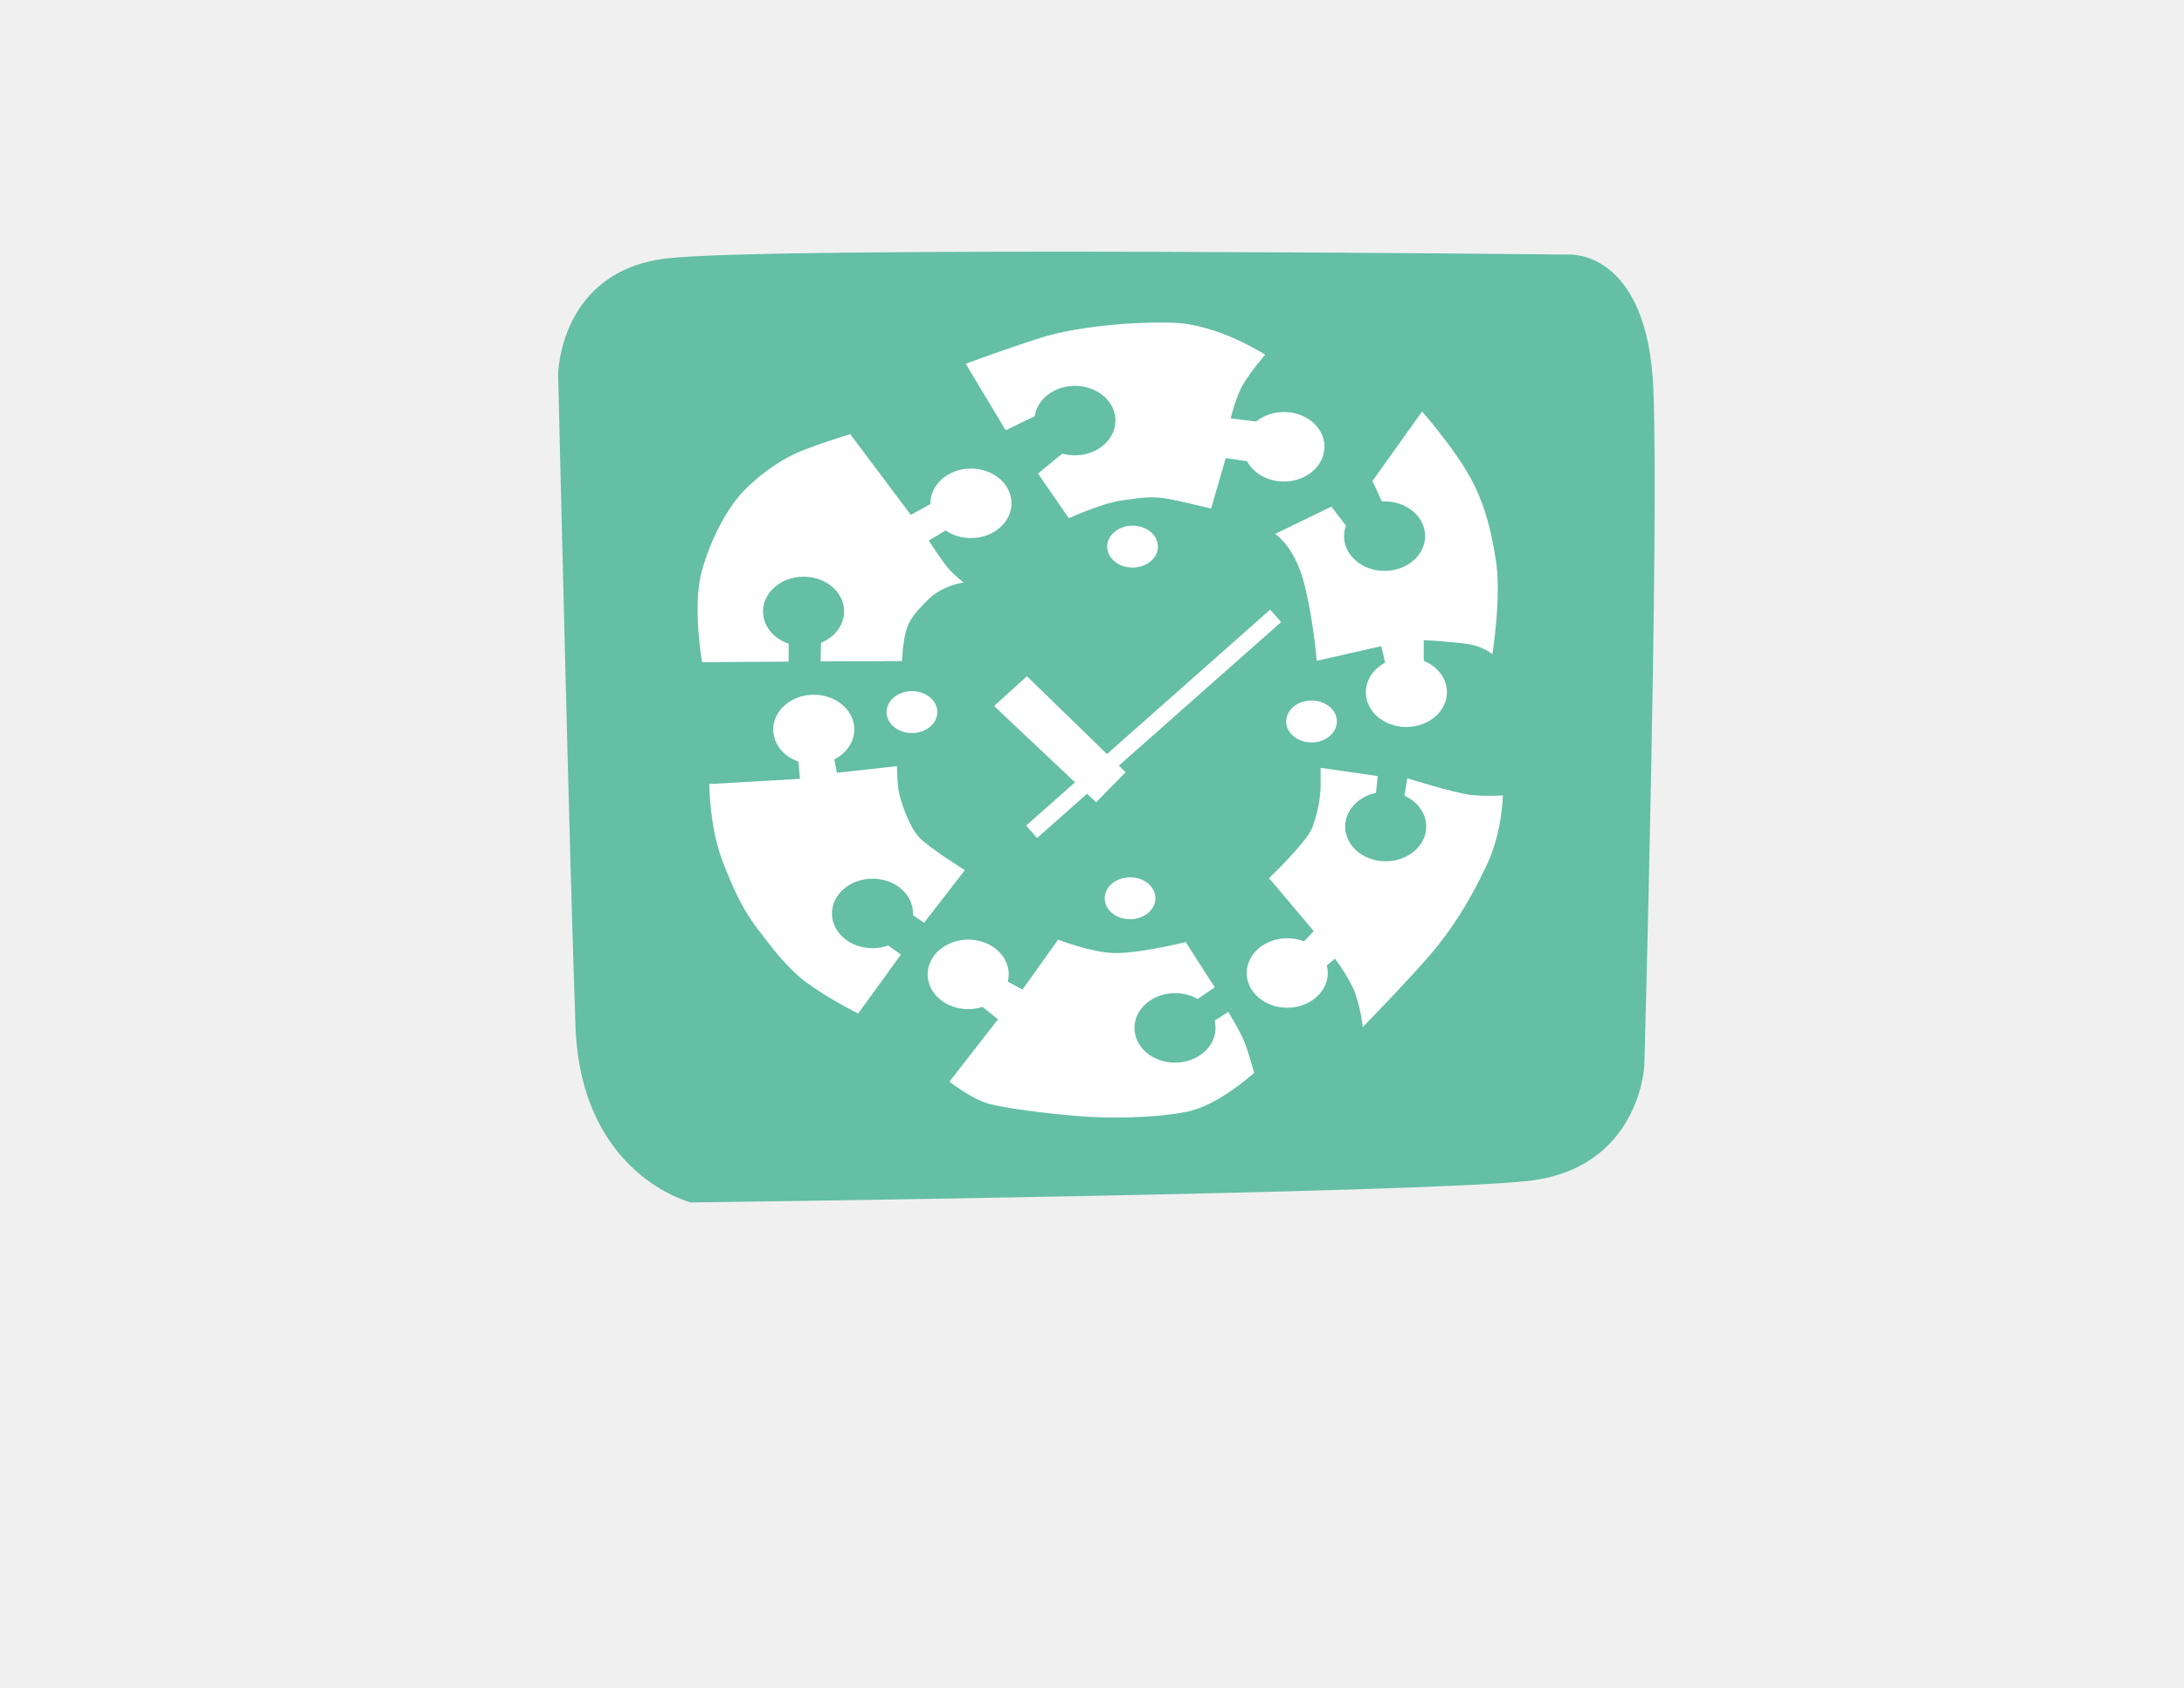
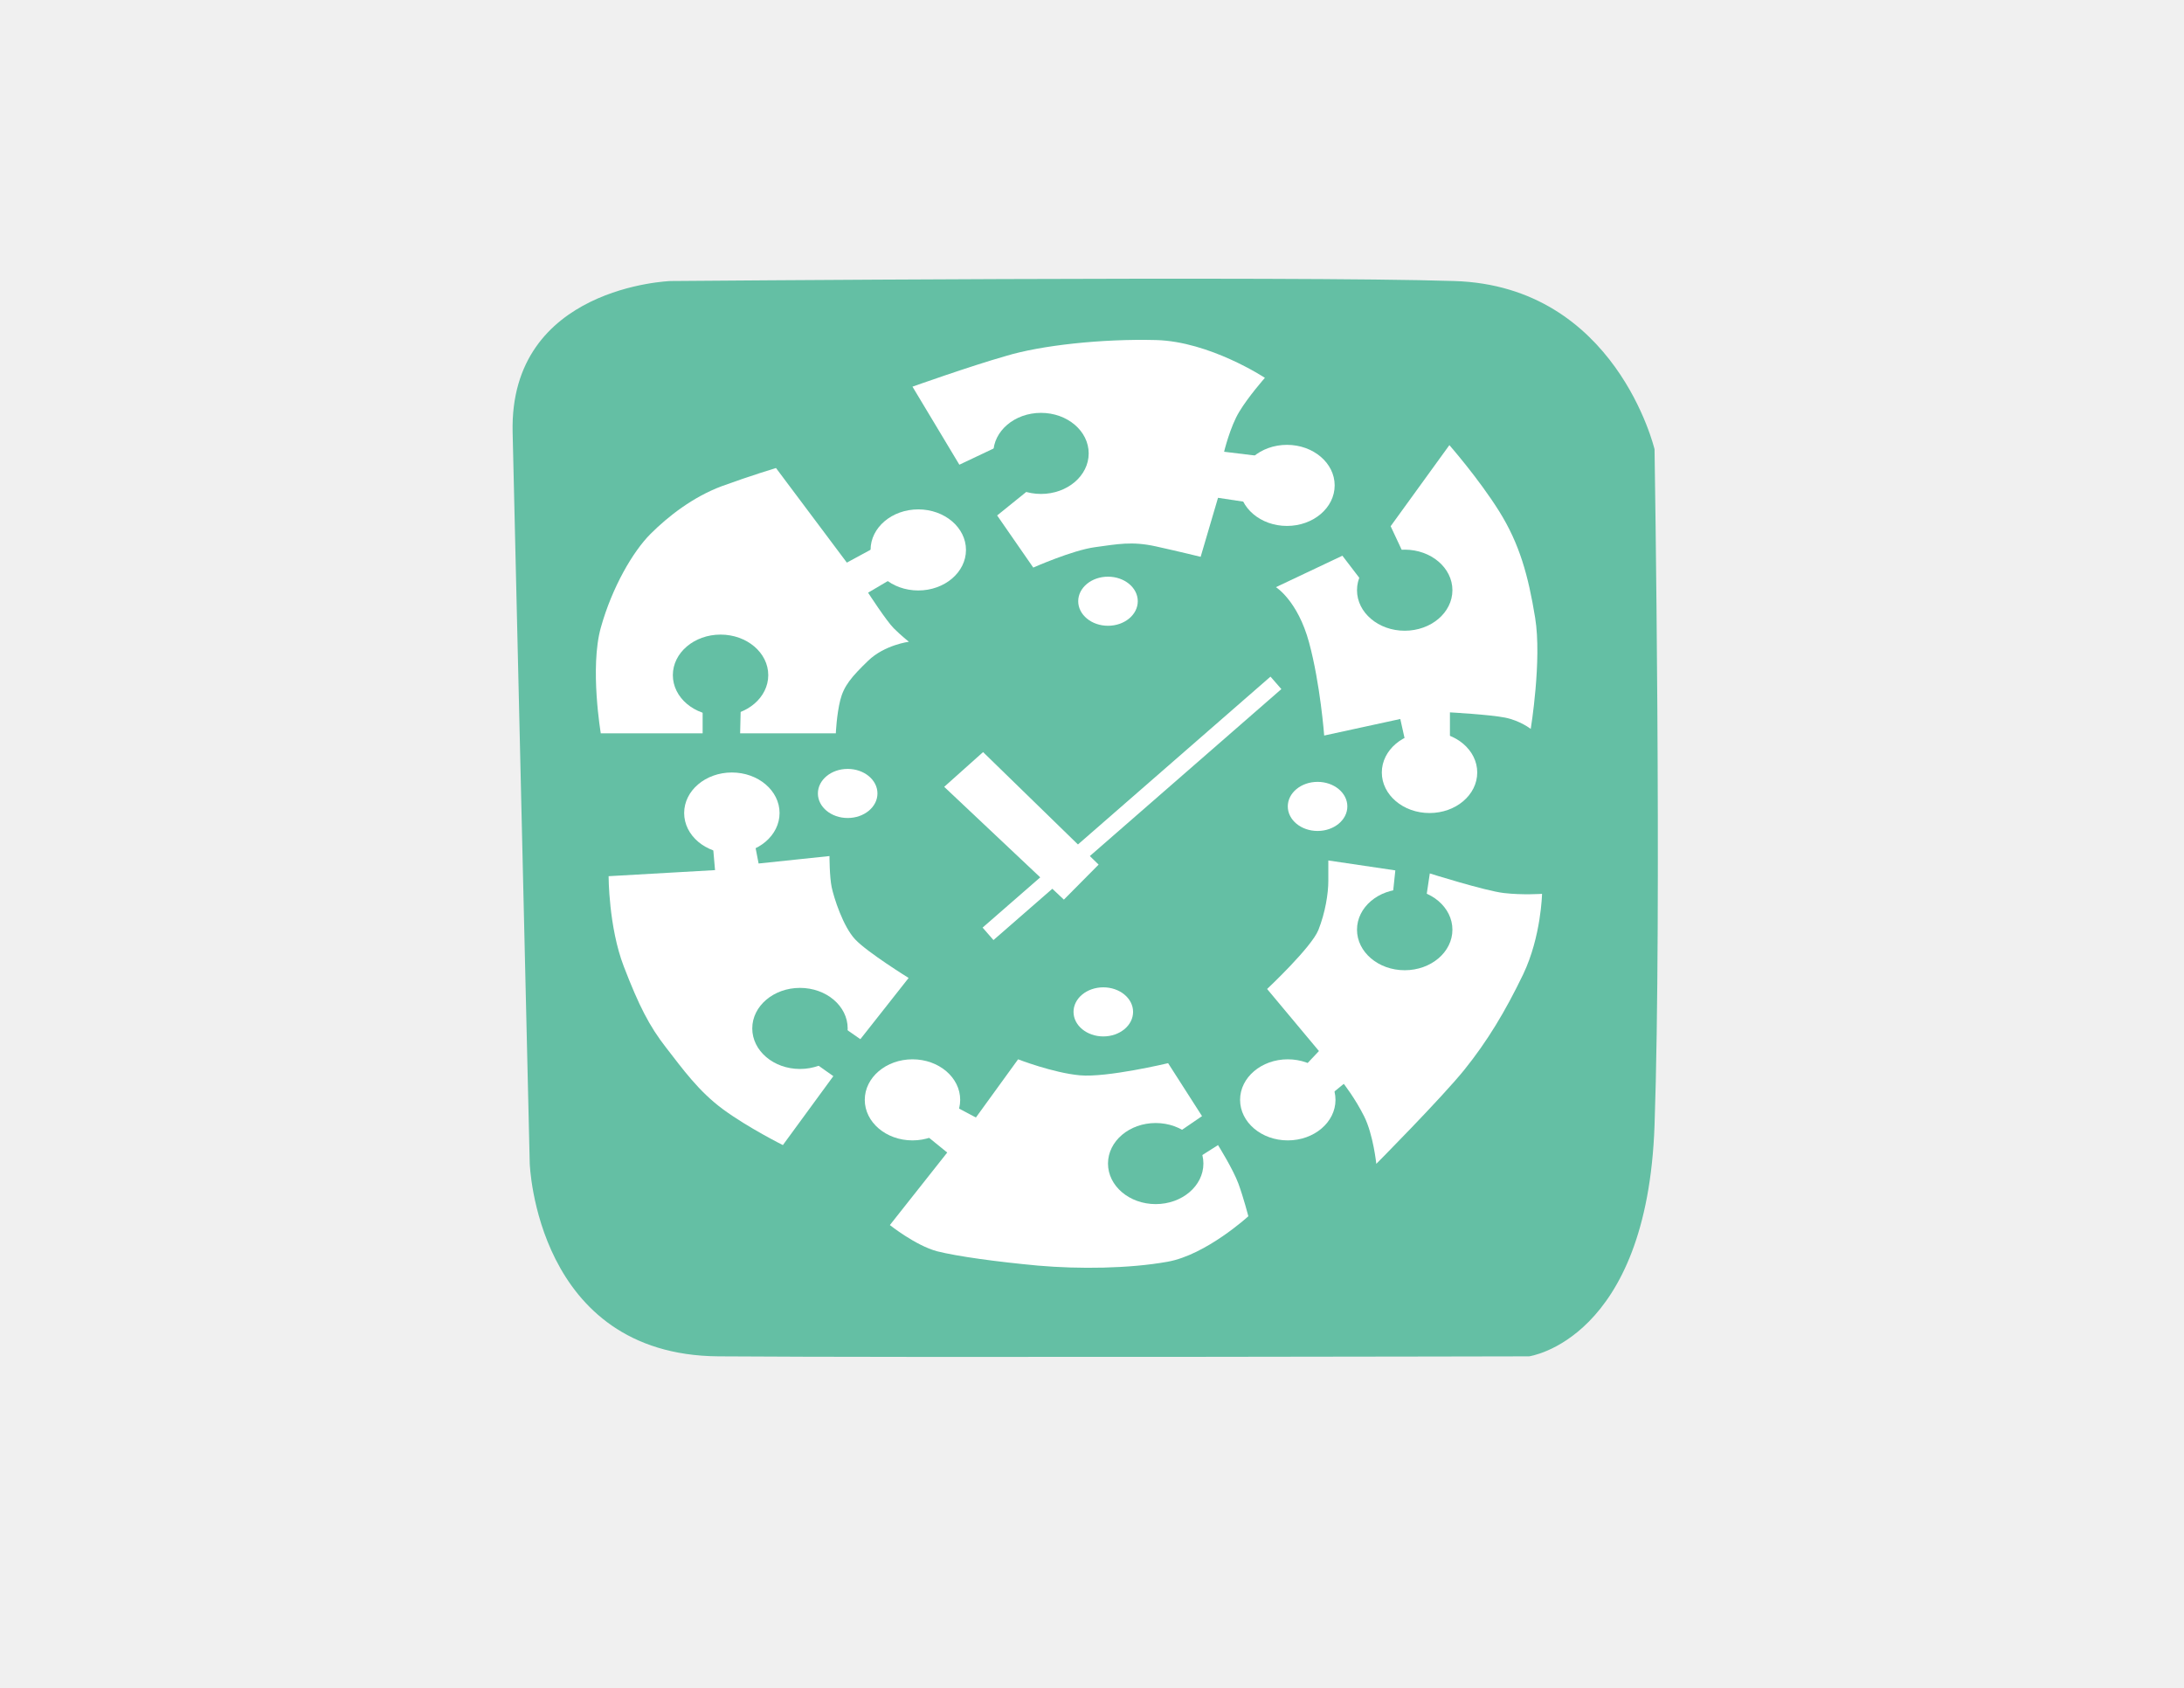
<svg xmlns="http://www.w3.org/2000/svg" version="1.1" id="Layer_1" x="0px" y="0px" width="792px" height="612px" viewBox="0 0 792 612" style="enable-background:new 0 0 792 612;" xml:space="preserve">
  <style type="text/css">
	.st0{fill:#64BFA4;}
	.st1{fill:#FFFFFF;}
	.st2{fill:none;stroke:#FFFFFF;stroke-width:6;stroke-miterlimit:10;}
</style>
  <g>
-     <path class="st0" d="M202.4,135.6c0,0,0.5-37.4,39.4-41.9s326.6-1.4,326.6-1.4s29.2-2.6,31.2,49.4s-3.3,244.6-3.3,244.6   s-1.6,37.4-42.2,41.9c-40.6,4.5-303.6,7.8-303.6,7.8s-39.8-9.9-41.8-63.7S202.4,135.6,202.4,135.6z" />
-     <path class="st1" d="M254.6,240.1c0,0-3.6-20.5-0.1-33c3.4-12.5,9.8-23.5,15.2-29.1c5.4-5.5,13.1-11.5,21.9-14.9   c8.8-3.3,16.7-5.7,16.7-5.7l22,29.3l9-5l6.5,8.9l-9,5.4c0,0,5.6,8.7,7.9,11c2.3,2.3,4.7,4.2,4.7,4.2s-7.4,1-12.5,5.9   c-5.1,5-7.4,7.8-8.5,12.3c-1.1,4.5-1.3,10.3-1.3,10.3l-29.5,0.1l0.2-10.8l-11.8,0.8l0,10.1L254.6,240.1z" />
-     <path class="st1" d="M257.2,284.3c0,0,0.1,15.7,4.8,27.9c4.7,12.2,8,18.5,13.1,25.1c5.1,6.6,10.1,13.6,17.7,19.2s18.4,11,18.4,11   l15.5-21.4l-7.2-5.1l8.8-11.1l6.8,4.7l14.8-19.1c0,0-12.8-7.9-16.6-11.9c-3.7-4-6.6-12.9-7.3-16.2c-0.7-3.3-0.7-9.6-0.7-9.6   l-21.8,2.4l-2-10.1l-12.4,1.5l1,10.8L257.2,284.3z" />
-     <path class="st1" d="M344.3,392.2l17.6-22.6l-7.2-5.8l7.2-9.7l8.9,4.7l12.9-18.1c0,0,10.7,4.2,19.1,4.8c8.4,0.7,27.2-3.9,27.2-3.9   l10.5,16.4l-8.6,5.9l4.7,8.7l8.8-5.7c0,0,4.7,7.5,6.3,12c1.6,4.5,3.1,10.1,3.1,10.1s-13,12-24.8,14.2s-27.2,2.5-40,1.4   s-24.6-2.7-31.2-4.3C352.3,398.5,344.3,392.2,344.3,392.2z" />
-     <path class="st1" d="M460.2,318.4c0,0,13.7-13,15.7-18.4c2.1-5.4,3-11.3,3-15.3c0-4,0-6.3,0-6.3l20.7,3l-0.9,8.9l10.2,1.1l1.4-9.2   c0,0,17,5.3,22.8,6c5.8,0.7,11.9,0.2,11.9,0.2s-0.2,13.2-5.7,24.9c-5.5,11.8-11.1,21-18,29.7c-6.9,8.7-27.1,29.4-27.1,29.4   s-1-9-3.8-14.7c-2.8-5.6-6.3-10.1-6.3-10.1l-5.1,4.3l-7-9.6l4.4-4.7L460.2,318.4z" />
-     <path class="st1" d="M462.4,193.6c0,0,6.8,4.2,10.3,17.1c3.5,12.9,4.8,28.9,4.8,28.9l23.4-5.3l2.4,10.3l13-1.7l0-10.8   c0,0,12.3,0.7,17,1.6s7.9,3.5,7.9,3.5s3.4-21.4,1.2-34.5c-2.1-13.1-5-23-11.3-33.1c-6.3-10.1-15.4-20.4-15.4-20.4l-18,25.2l5,10.8   l-12.4,8.3l-7.5-9.8L462.4,193.6z" />
-     <path class="st1" d="M350.2,131.9l14.5,24.1l12.8-6.2l8.2,14.3l-9.3,7.6l11.2,16.2c0,0,12.1-5.5,19-6.4c7-1,11.3-1.9,18.7-0.3   s13.9,3.2,13.9,3.2l5.3-18.3l10.7,1.6l2.3-14.6l-11.2-1.4c0,0,1.8-7.8,4.6-12.5c2.8-4.7,7.9-10.6,7.9-10.6S441.6,117.4,425,117   c-16.6-0.4-35.4,1.8-46.3,5.1S350.2,131.9,350.2,131.9z" />
-     <ellipse transform="matrix(1 -4.421896e-03 4.421896e-03 1 -0.8037 1.5588)" class="st1" cx="352.1" cy="182.5" rx="14.7" ry="12.6" />
-     <ellipse transform="matrix(1 -4.421896e-03 4.421896e-03 1 -0.8724 1.8179)" class="st1" cx="410.7" cy="198.2" rx="9.2" ry="7.6" />
-     <ellipse transform="matrix(1 -4.421896e-03 4.421896e-03 1 -1.4362 1.8154)" class="st1" cx="409.8" cy="325.7" rx="9.2" ry="7.6" />
-     <ellipse transform="matrix(1 -4.421896e-03 4.421896e-03 1 -1.1521 2.1054)" class="st1" cx="475.6" cy="261.6" rx="9.2" ry="7.6" />
-     <ellipse transform="matrix(1 -4.421896e-03 4.421896e-03 1 -1.1386 1.465)" class="st1" cx="330.7" cy="258.2" rx="9.2" ry="7.6" />
-     <ellipse transform="matrix(1 -4.421896e-03 4.421896e-03 1 -0.6704 1.7252)" class="st0" cx="389.8" cy="152.5" rx="14.7" ry="12.6" />
-     <ellipse transform="matrix(1 -4.421896e-03 4.421896e-03 1 -0.7119 2.0606)" class="st1" cx="465.6" cy="162" rx="14.7" ry="12.6" />
-     <ellipse transform="matrix(1 -4.421896e-03 4.421896e-03 1 -1.5587 1.5562)" class="st1" cx="351.1" cy="353.3" rx="14.7" ry="12.6" />
-     <ellipse transform="matrix(1 -4.421896e-03 4.421896e-03 1 -1.6437 1.888)" class="st0" cx="426.1" cy="372.7" rx="14.7" ry="12.6" />
-     <ellipse transform="matrix(1 -4.421896e-03 4.421896e-03 1 -1.5553 2.0674)" class="st1" cx="466.8" cy="352.8" rx="14.7" ry="12.6" />
-     <ellipse transform="matrix(1 -4.421896e-03 4.421896e-03 1 -1.3205 2.2251)" class="st0" cx="502.5" cy="299.7" rx="14.7" ry="12.6" />
-     <ellipse transform="matrix(1 -4.421896e-03 4.421896e-03 1 -1.1048 2.2577)" class="st1" cx="510" cy="251" rx="14.7" ry="12.6" />
-     <ellipse transform="matrix(1 -4.421896e-03 4.421896e-03 1 -0.8548 2.222)" class="st0" cx="502.1" cy="194.4" rx="14.7" ry="12.6" />
-     <ellipse transform="matrix(1 -4.421896e-03 4.421896e-03 1 -0.9776 1.2908)" class="st0" cx="291.4" cy="221.7" rx="14.7" ry="12.6" />
-     <ellipse transform="matrix(1 -4.421896e-03 4.421896e-03 1 -1.1667 1.3075)" class="st1" cx="295.1" cy="264.5" rx="14.7" ry="12.6" />
-     <ellipse transform="matrix(1 -4.421896e-03 4.421896e-03 1 -1.4615 1.4022)" class="st0" cx="316.4" cy="331.2" rx="14.7" ry="12.6" />
-     <polygon class="st1" points="360.5,256 372.4,245.2 408.2,280 397.5,290.9  " />
-     <line class="st2" x1="374.1" y1="301.6" x2="462.6" y2="223.3" />
+     <path class="st0" d="M185.9,156.8l6.2,265c0,0,2.2,69.5,68.4,70c66.3,0.5,294,0,294,0S597.3,486,600,408s0-245.1,0-245.1   s-14-59.2-72.6-61c-58.6-1.9-284.2,0-284.2,0S184.6,103.8,185.9,156.8z" />
+     <g>
+       <path class="st1" d="M217.9,266.1c0,0-4.1-24,0-38.6s11.6-27.5,18-33.9c6.4-6.4,15.4-13.4,25.8-17.3c10.4-3.8,19.7-6.6,19.7-6.6    l25.7,34.3l10.7-5.8l7.7,10.4l-10.7,6.3c0,0,6.6,10.2,9.3,12.9c2.7,2.7,5.5,4.9,5.5,4.9s-8.8,1.1-14.8,6.9s-8.8,9.1-10.1,14.3    s-1.6,12-1.6,12h-34.7l0.3-12.6l-13.9,0.8v11.8H217.9z" />
+       <path class="st1" d="M220.7,317.7c0,0,0,18.4,5.5,32.7s9.3,21.7,15.3,29.4c6,7.7,11.8,15.9,20.8,22.5c9,6.6,21.6,12.9,21.6,12.9    l18.3-25l-8.5-6l10.4-12.9l7.9,5.5l17.5-22.2c0,0-15-9.3-19.4-14c-4.4-4.7-7.7-15.1-8.5-18.9c-0.8-3.8-0.8-11.3-0.8-11.3    l-25.7,2.7l-2.3-11.8l-14.6,1.6l1.1,12.6L220.7,317.7z" />
+       <path class="st1" d="M322.7,444.2l20.8-26.3L335,411l8.5-11.3l10.4,5.5l15.3-21.1c0,0,12.6,4.9,22.4,5.8s32-4.4,32-4.4l12.3,19.2    l-10.1,6.9l5.5,10.2l10.4-6.6c0,0,5.5,8.8,7.4,14c1.9,5.2,3.6,11.8,3.6,11.8s-15.3,14-29.3,16.5s-32,2.7-47,1.4    c-15-1.4-29-3.3-36.6-5.2C332,451.6,322.7,444.2,322.7,444.2z" />
+       <path class="st1" d="M459.5,358.6c0,0,16.1-15.1,18.6-21.4c2.5-6.3,3.6-13.2,3.6-17.8c0-4.7,0-7.4,0-7.4l24.3,3.6l-1.1,10.4    l12,1.4l1.6-10.7c0,0,20,6.3,26.8,7.1s13.9,0.3,13.9,0.3s-0.3,15.4-6.8,29.1c-6.6,13.7-13.1,24.4-21.3,34.6    c-8.2,10.2-32,34.2-32,34.2s-1.1-10.6-4.4-17.2c-3.3-6.6-7.4-11.8-7.4-11.8l-6,4.9l-8.2-11.3l5.2-5.5L459.5,358.6z" />
+       <path class="st1" d="M462.7,212.9c0,0,7.9,4.9,12,20s5.5,33.8,5.5,33.8l27.6-6l2.7,12.1l15.3-1.9v-12.6c0,0,14.5,0.8,20,1.9    c5.5,1.1,9.3,4.1,9.3,4.1s4.1-25,1.6-40.3c-2.5-15.4-5.7-26.9-13.1-38.7s-18-23.9-18-23.9l-21.3,29.4l5.9,12.6l-14.6,9.6    l-8.8-11.5L462.7,212.9z" />
+       <path class="st1" d="M330.9,140.2l17,28.3l15-7.1l9.6,16.7l-10.9,8.8l13.1,18.9c0,0,14.2-6.3,22.4-7.4s13.3-2.2,22-0.3    c8.6,1.9,16.3,3.8,16.3,3.8l6.3-21.4l12.6,1.9l2.7-17l-13.1-1.6c0,0,2.2-9.1,5.5-14.5c3.3-5.5,9.3-12.3,9.3-12.3    s-20-13.2-39.5-13.7s-41.7,1.9-54.5,5.8C351.7,132.8,330.9,140.2,330.9,140.2z" />
+       <ellipse class="st1" cx="333" cy="199.4" rx="17.3" ry="14.7" />
+       <ellipse class="st1" cx="401.8" cy="218" rx="10.8" ry="8.9" />
+       <ellipse class="st1" cx="400.1" cy="366.9" rx="10.8" ry="8.9" />
+       <ellipse class="st1" cx="477.8" cy="292.4" rx="10.8" ry="8.9" />
+       <ellipse class="st1" cx="307.4" cy="287.7" rx="10.8" ry="8.9" />
+       <ellipse class="st0" cx="377.5" cy="164.4" rx="17.3" ry="14.7" />
+       <ellipse class="st1" cx="466.7" cy="176" rx="17.3" ry="14.7" />
+       <ellipse class="st1" cx="330.9" cy="398.8" rx="17.3" ry="14.7" />
+       <ellipse class="st0" cx="419.1" cy="421.9" rx="17.3" ry="14.7" />
+       <ellipse class="st1" cx="467" cy="398.8" rx="17.3" ry="14.7" />
+       <ellipse class="st0" cx="509.4" cy="337.1" rx="17.3" ry="14.7" />
+       <ellipse class="st1" cx="518.4" cy="280.1" rx="17.3" ry="14.7" />
+       <ellipse class="st0" cx="509.4" cy="214" rx="17.3" ry="14.7" />
+       <ellipse class="st0" cx="261.3" cy="244.8" rx="17.3" ry="14.7" />
+       <ellipse class="st1" cx="265.4" cy="294.8" rx="17.3" ry="14.7" />
+       <ellipse class="st0" cx="290.1" cy="372.9" rx="17.3" ry="14.7" />
+       <polygon class="st1" points="342.4,285.3 356.5,272.7 398.4,313.5 385.8,326.2   " />
+       <line class="st2" x1="358.3" y1="338.6" x2="462.7" y2="247.6" />
+     </g>
  </g>
</svg>
